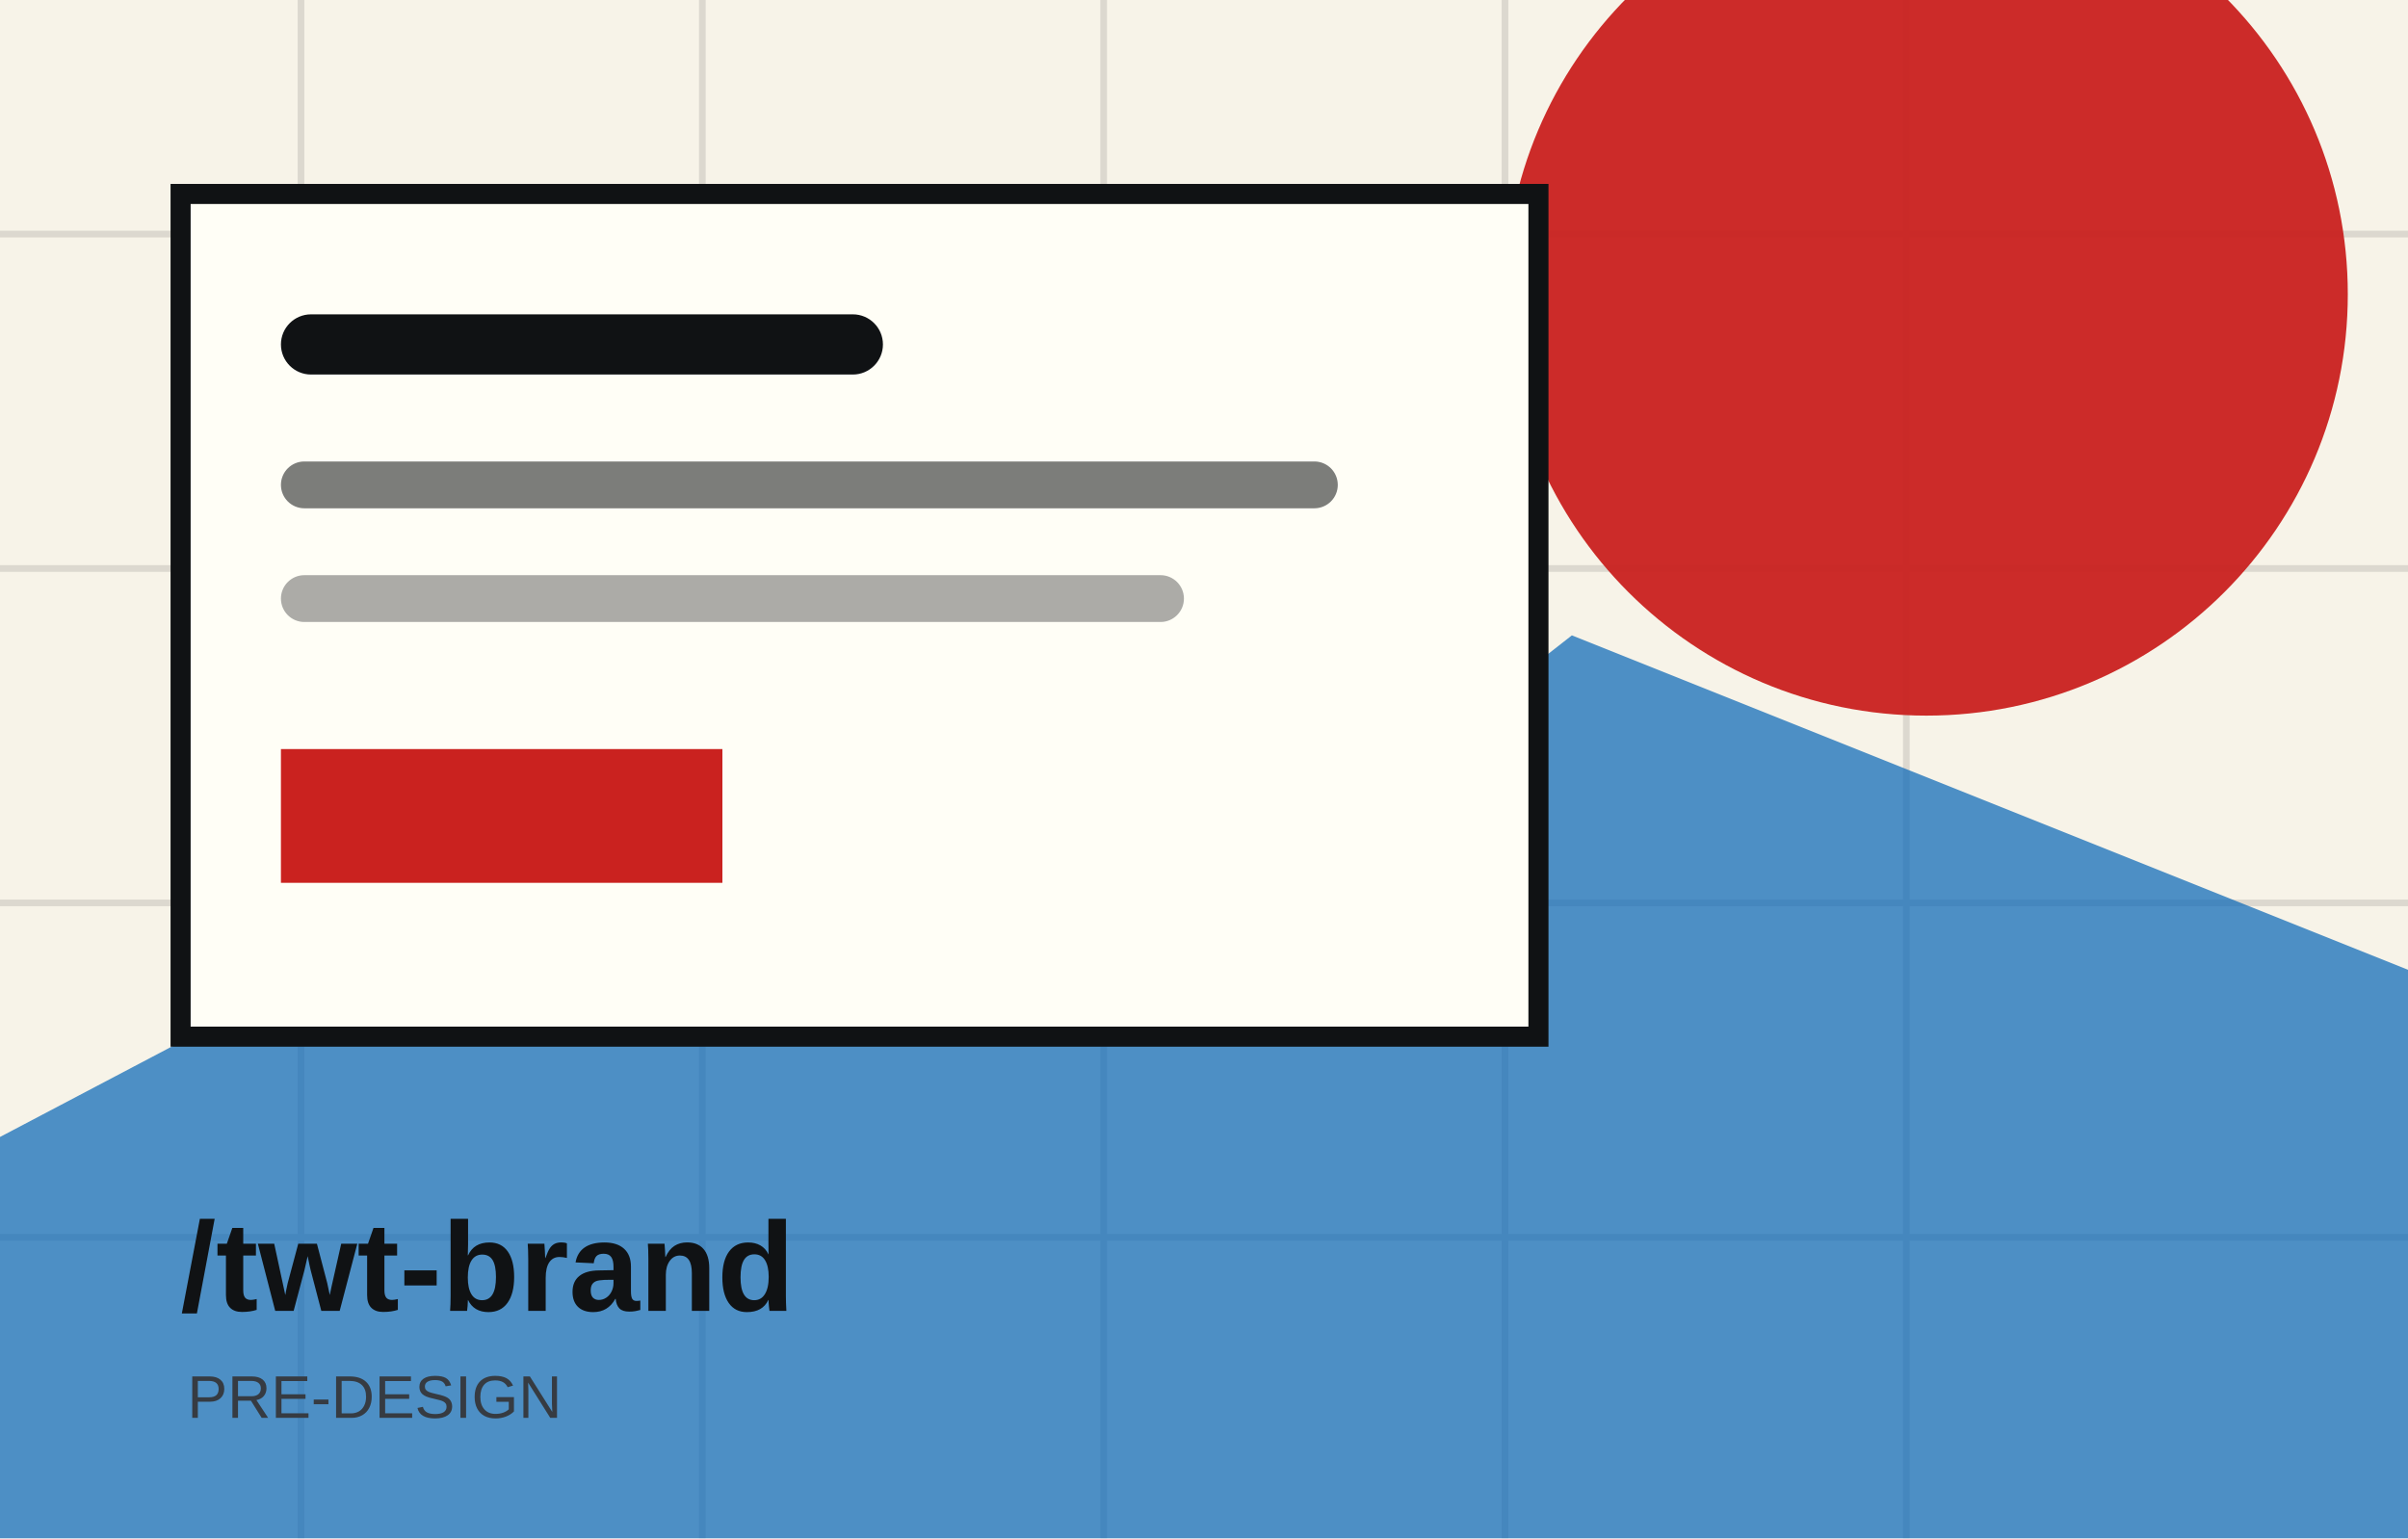
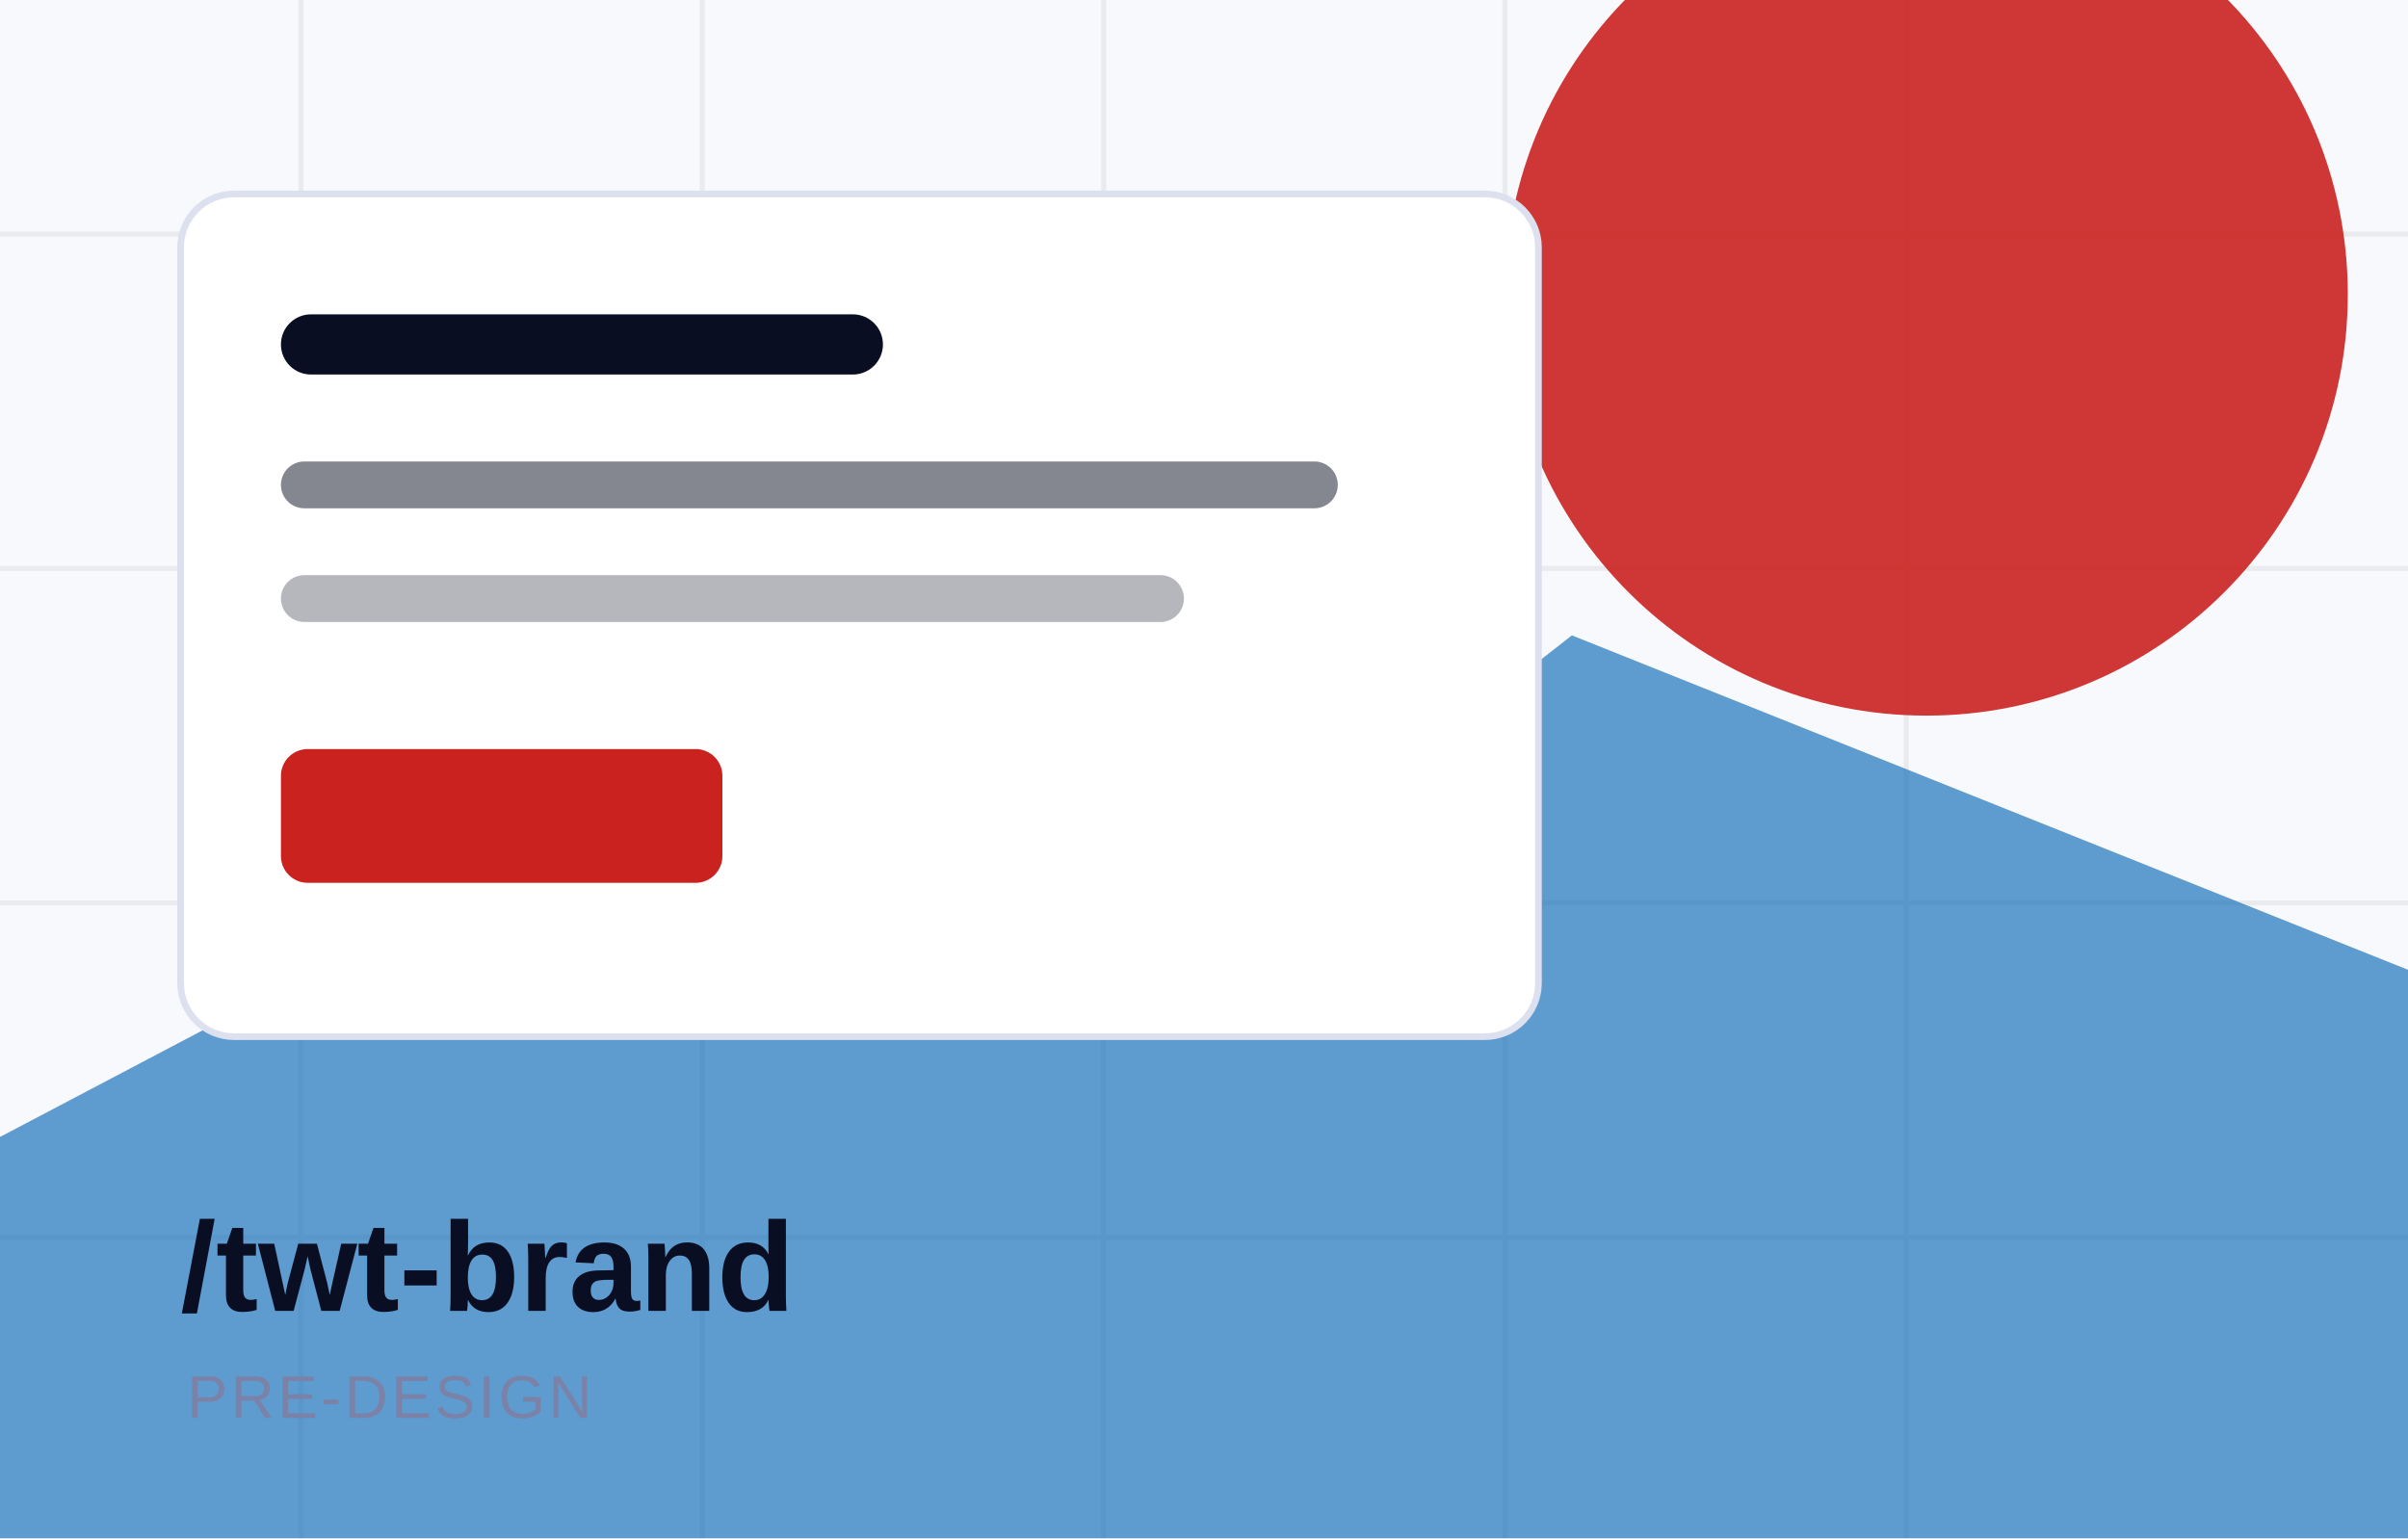
<svg xmlns="http://www.w3.org/2000/svg" width="720" height="460" viewBox="0 0 720 460" role="img" aria-label="/twt-brand preview">
-   <rect width="720" height="460" fill="#f7f3e8" />
-   <path d="M0 70 H720 M0 170 H720 M0 270 H720 M0 370 H720 M90 0 V460 M210 0 V460 M330 0 V460 M450 0 V460 M570 0 V460" stroke="#101214" stroke-width="2" opacity=".12" />
-   <circle cx="576" cy="88" r="126" fill="#ca221f" opacity=".95" />
-   <path d="M0 340 L190 240 L332 298 L470 190 L720 290 V460 H0Z" fill="#0b68b7" opacity=".72" />
-   <rect x="54" y="58" width="406" height="252" fill="#fffef6" stroke="#101214" stroke-width="6" />
-   <rect x="84" y="94" width="180" height="18" rx="9" fill="#101214" />
-   <rect x="84" y="138" width="316" height="14" rx="7" fill="#101214" opacity=".55" />
-   <rect x="84" y="172" width="270" height="14" rx="7" fill="#101214" opacity=".35" />
-   <rect x="84" y="224" width="132" height="40" fill="#ca221f" />
-   <text x="54" y="392" fill="#101214" font-family="Arial Black, Arial, sans-serif" font-size="38" font-weight="900">/twt-brand</text>
-   <text x="56" y="424" fill="#363b42" font-family="Arial, sans-serif" font-size="18">PRE-DESIGN</text>
+   <rect width="720" height="460" fill="#f8f9fc" />
+   <path d="M0 70 H720 M0 170 H720 M0 270 H720 M0 370 H720 M90 0 V460 M210 0 V460 M330 0 V460 M450 0 V460 M570 0 V460" stroke="#090e22" stroke-width="1.5" opacity=".06" />
+   <circle cx="576" cy="88" r="126" fill="#ca221f" opacity=".9" />
+   <path d="M0 340 L190 240 L332 298 L470 190 L720 290 V460 H0Z" fill="#0b68b7" opacity=".65" />
+   <rect x="54" y="58" width="406" height="252" rx="16" fill="#ffffff" stroke="#dde0ee" stroke-width="2" />
+   <rect x="84" y="94" width="180" height="18" rx="9" fill="#090e22" />
+   <rect x="84" y="138" width="316" height="14" rx="7" fill="#090e22" opacity=".5" />
+   <rect x="84" y="172" width="270" height="14" rx="7" fill="#090e22" opacity=".3" />
+   <rect x="84" y="224" width="132" height="40" rx="8" fill="#ca221f" />
+   <text x="54" y="392" fill="#090e22" font-family="Montserrat, Arial, sans-serif" font-size="38" font-weight="800">/twt-brand</text>
+   <text x="56" y="424" fill="#7a82a8" font-family="Arial, sans-serif" font-size="18" letter-spacing="1">PRE-DESIGN</text>
</svg>
